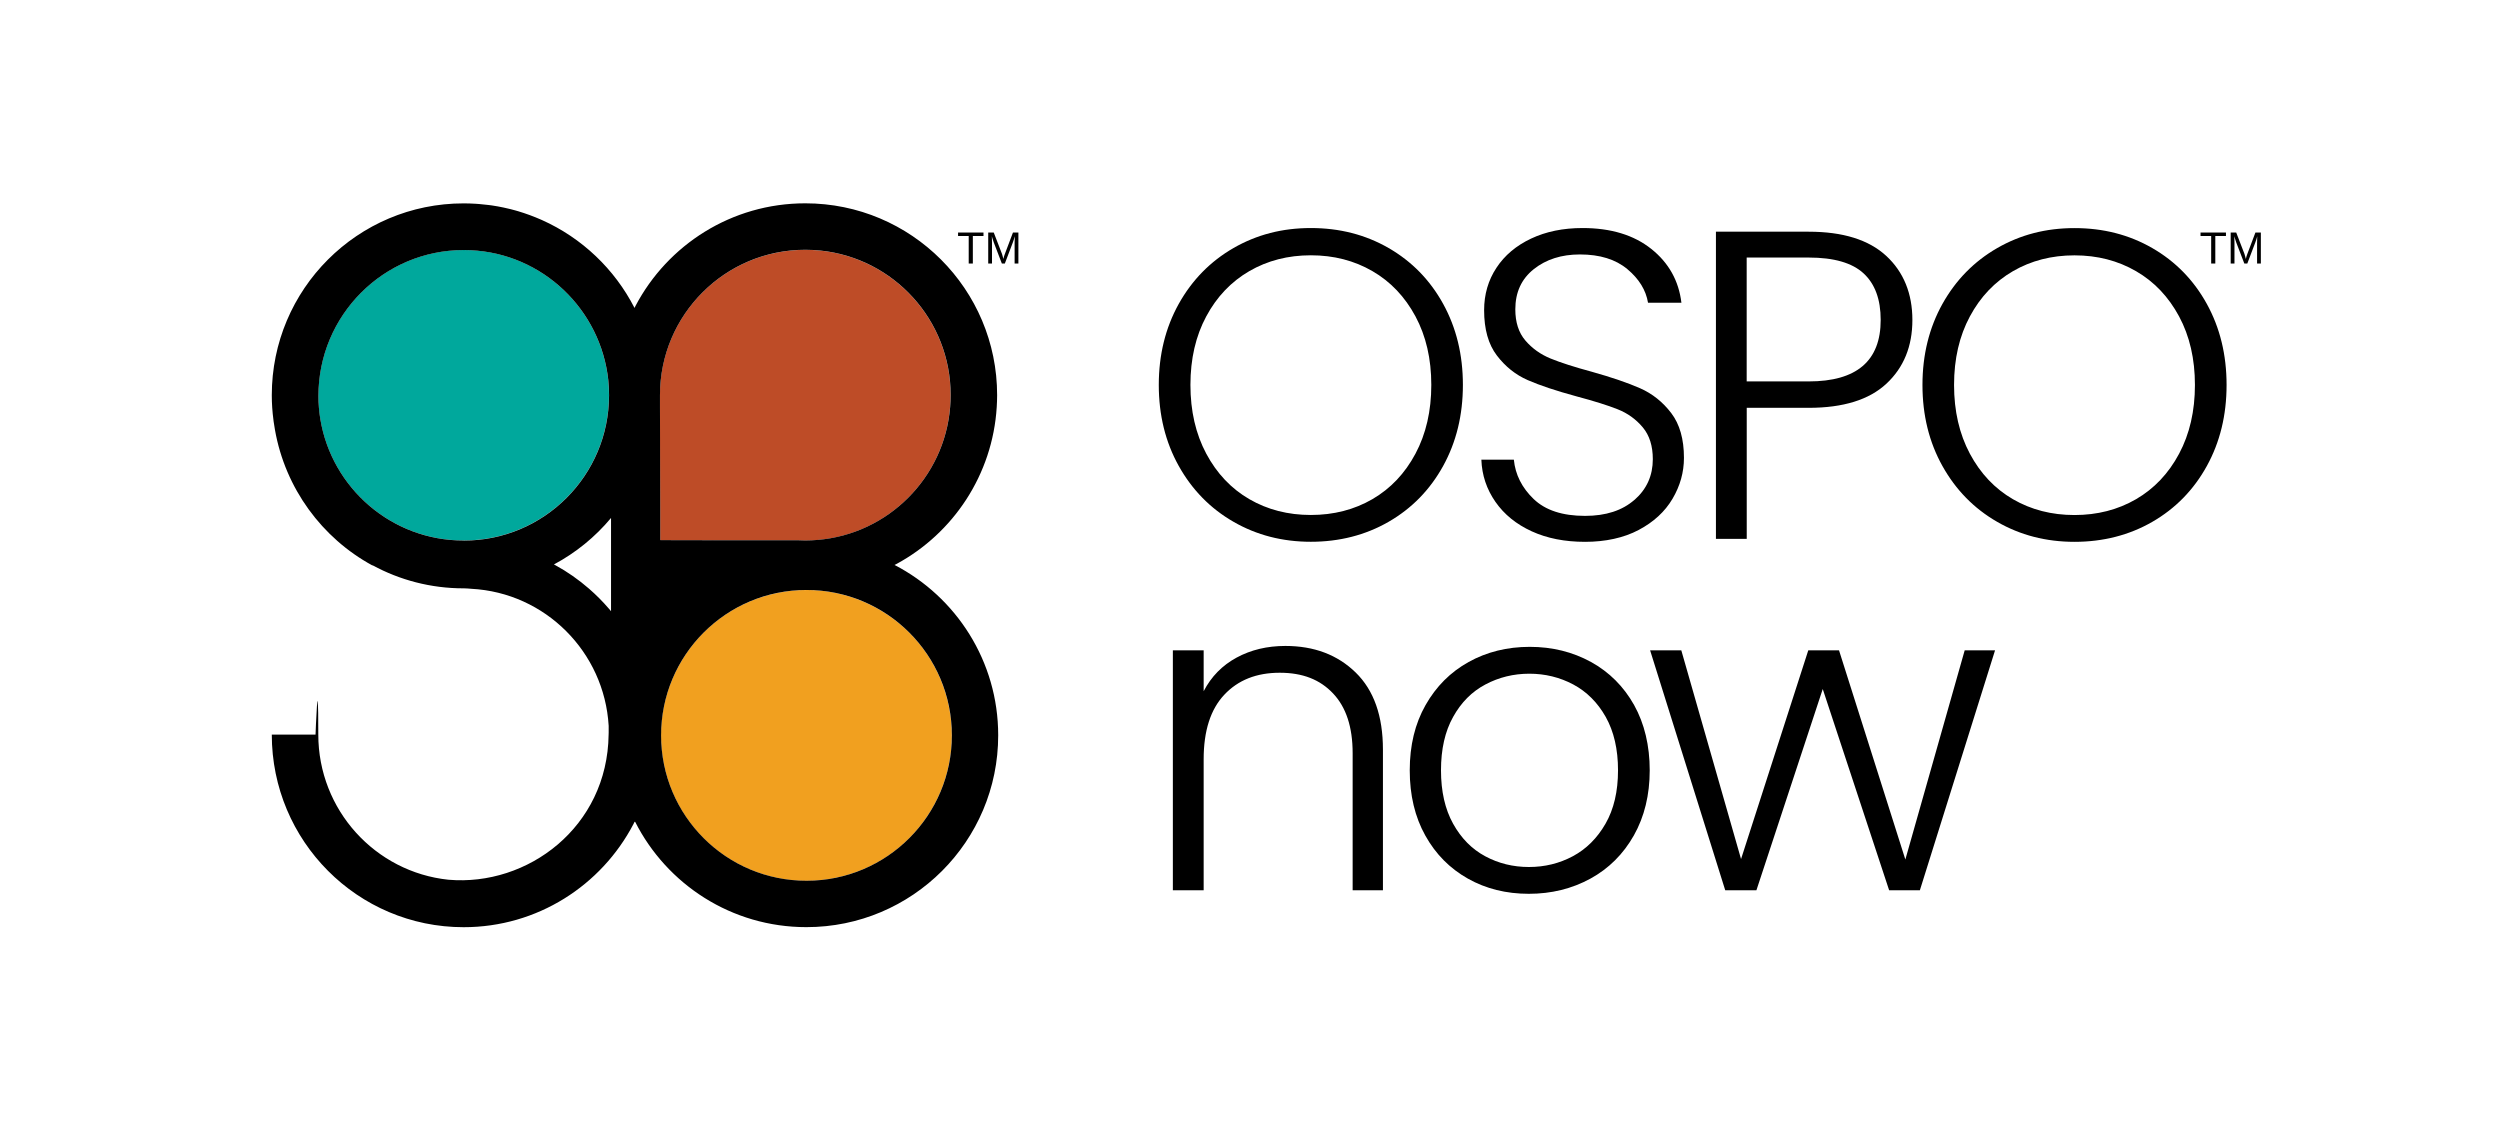
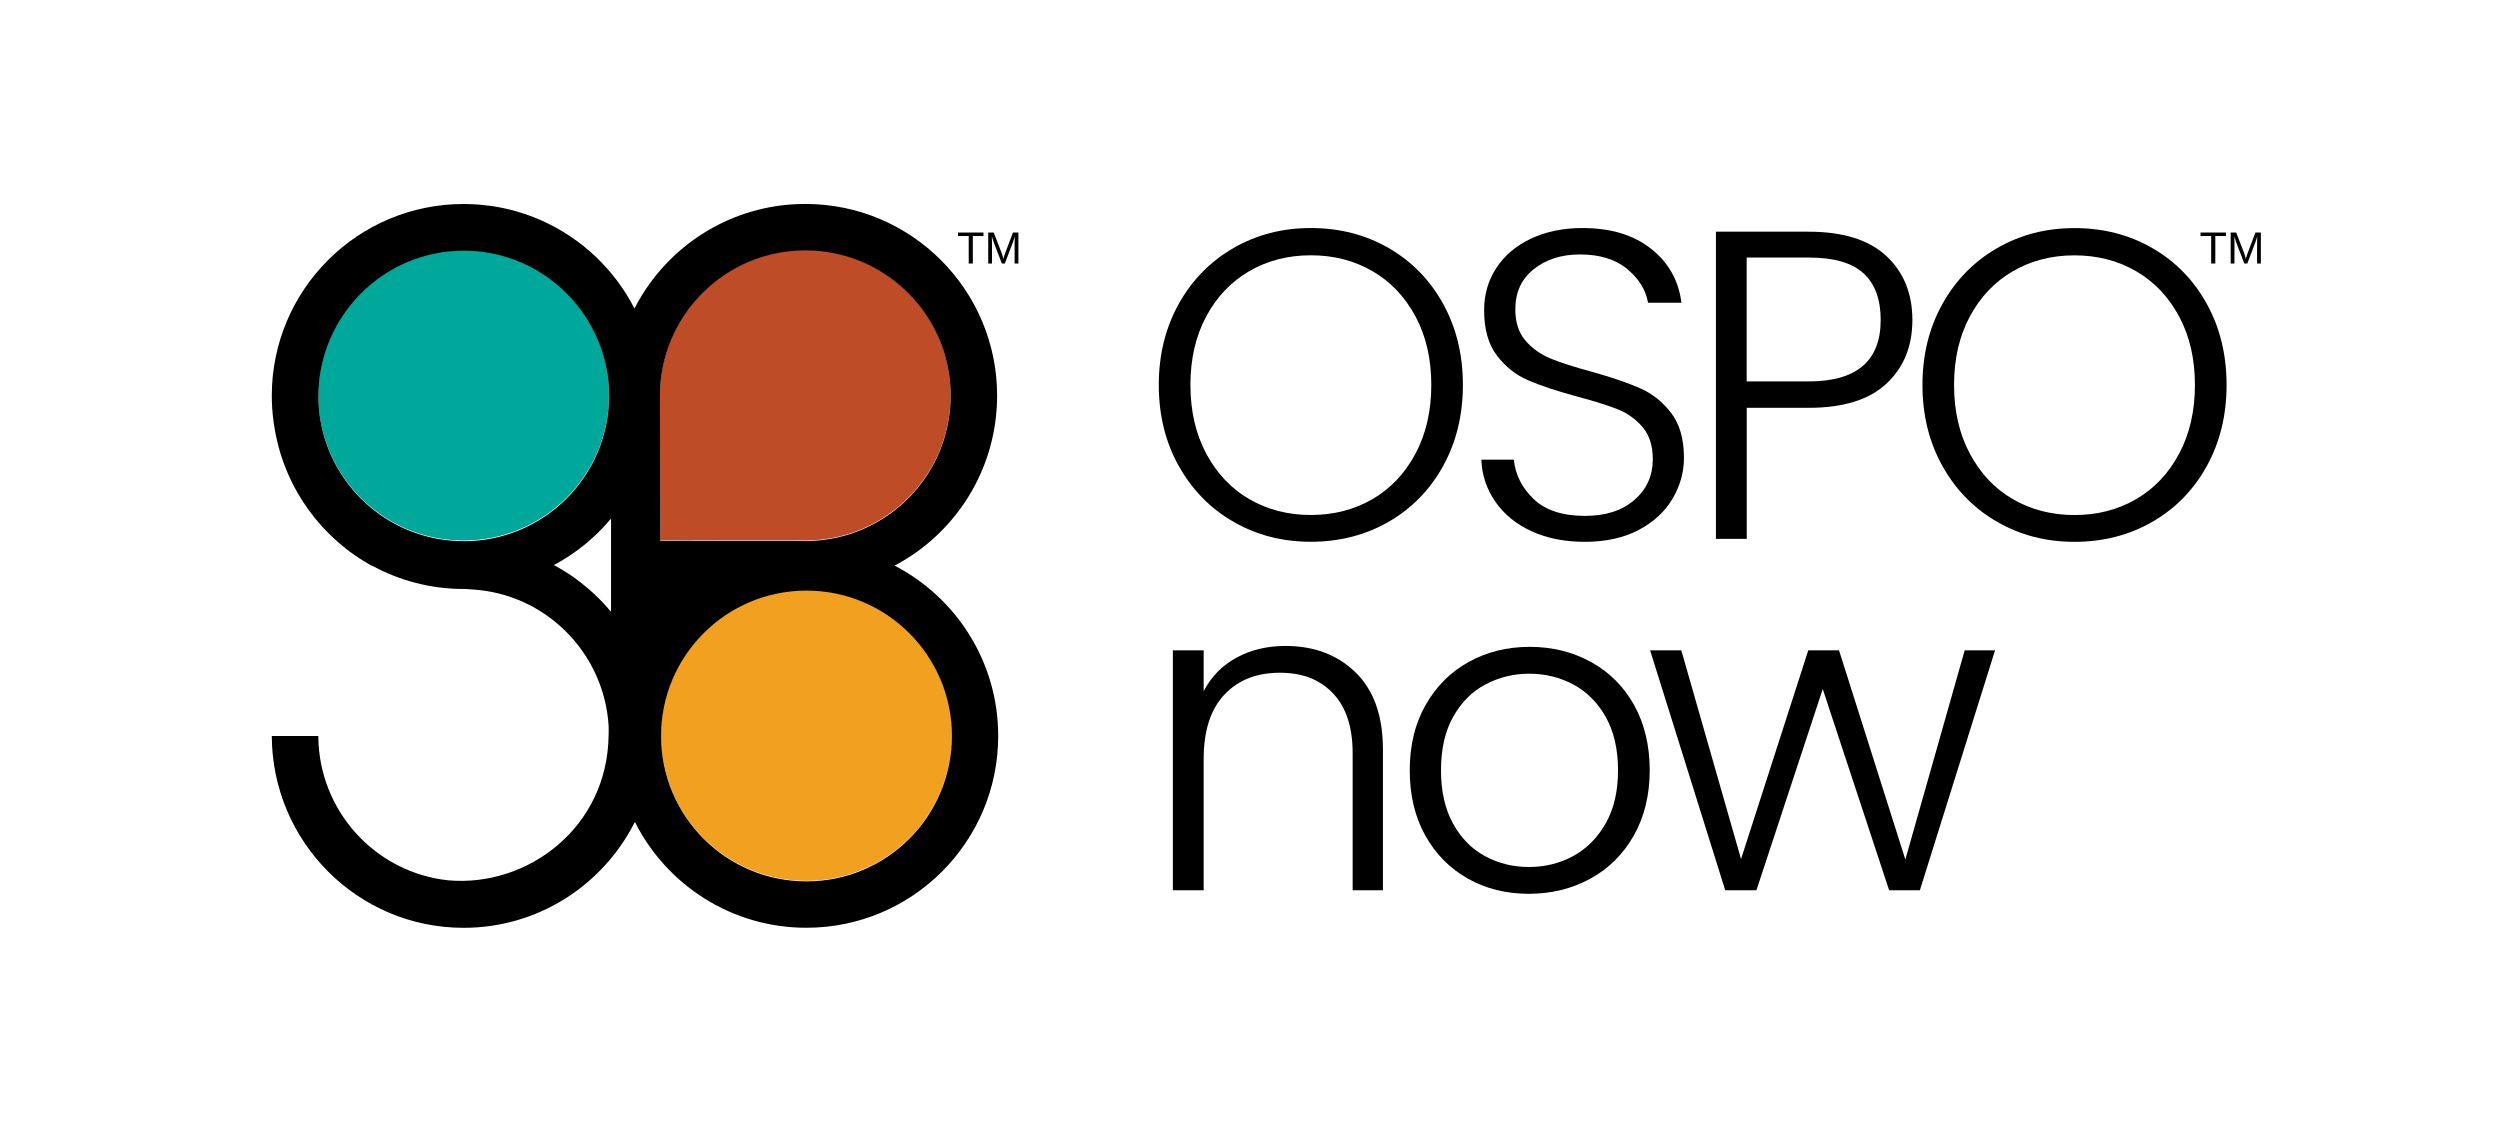
<svg xmlns="http://www.w3.org/2000/svg" width="100%" height="100%" viewBox="0 0 444 201" version="1.1" xml:space="preserve" style="fill-rule:evenodd;clip-rule:evenodd;stroke-linejoin:round;stroke-miterlimit:2;">
  <path d="M256.3,82.76C258.64,78.52 259.81,73.72 259.81,68.36C259.81,63 258.64,58.2 256.3,53.96C253.96,49.72 250.73,46.42 246.62,44.05C242.51,41.68 237.91,40.5 232.81,40.5C227.71,40.5 223.19,41.68 219.07,44.05C214.96,46.42 211.72,49.72 209.35,53.96C206.99,58.2 205.8,63 205.8,68.36C205.8,73.72 206.98,78.52 209.35,82.76C211.72,87 214.95,90.3 219.07,92.67C223.18,95.04 227.76,96.22 232.81,96.22C237.86,96.22 242.51,95.04 246.62,92.67C250.73,90.3 253.96,87 256.3,82.76ZM243.74,88.65C240.51,90.52 236.87,91.46 232.81,91.46C228.75,91.46 225.11,90.52 221.88,88.65C218.66,86.78 216.11,84.09 214.23,80.57C212.36,77.06 211.42,72.99 211.42,68.36C211.42,63.73 212.36,59.67 214.23,56.19C216.1,52.7 218.65,50.03 221.88,48.15C225.11,46.28 228.75,45.34 232.81,45.34C236.87,45.34 240.51,46.28 243.74,48.15C246.97,50.02 249.51,52.7 251.39,56.19C253.26,59.68 254.2,63.73 254.2,68.36C254.2,72.99 253.26,77.06 251.39,80.57C249.52,84.08 246.97,86.77 243.74,88.65Z" style="fill-rule:nonzero;" />
  <path d="M290.28,88.77C288.12,90.67 285.2,91.62 281.5,91.62C277.49,91.62 274.45,90.62 272.37,88.62C270.29,86.62 269.12,84.29 268.86,81.64L263.09,81.64C263.19,84.4 264.03,86.89 265.59,89.13C267.15,91.37 269.3,93.11 272.03,94.36C274.76,95.61 277.92,96.23 281.51,96.23C285.1,96.23 288.38,95.53 291.03,94.12C293.68,92.72 295.69,90.87 297.04,88.58C298.39,86.29 299.07,83.87 299.07,81.32C299.07,77.99 298.32,75.34 296.81,73.36C295.3,71.38 293.45,69.91 291.27,68.95C289.09,67.99 286.22,67.01 282.69,66.02C279.62,65.19 277.19,64.41 275.4,63.68C273.61,62.95 272.11,61.88 270.91,60.48C269.71,59.08 269.12,57.23 269.12,54.94C269.12,51.92 270.21,49.54 272.4,47.8C274.59,46.06 277.32,45.19 280.59,45.19C284.13,45.19 286.94,46.06 289.02,47.8C291.1,49.54 292.32,51.53 292.69,53.77L298.62,53.77C298.15,49.87 296.37,46.68 293.27,44.21C290.17,41.74 286.11,40.5 281.06,40.5C277.62,40.5 274.58,41.12 271.93,42.37C269.28,43.62 267.22,45.35 265.77,47.56C264.31,49.77 263.58,52.28 263.58,55.09C263.58,58.47 264.33,61.15 265.84,63.13C267.35,65.11 269.17,66.56 271.31,67.5C273.45,68.44 276.33,69.4 279.97,70.39C283.09,71.22 285.54,71.99 287.3,72.69C289.07,73.39 290.55,74.46 291.75,75.89C292.95,77.32 293.54,79.21 293.54,81.55C293.54,84.46 292.46,86.87 290.3,88.77L290.28,88.77Z" style="fill-rule:nonzero;" />
  <path d="M310.22,72.43L321.22,72.43C327.36,72.43 331.96,71 335.03,68.14C338.1,65.28 339.64,61.51 339.64,56.83C339.64,52.15 338.09,48.3 334.99,45.44C331.89,42.58 327.3,41.15 321.22,41.15L304.75,41.15L304.75,95.7L310.22,95.7L310.22,72.43ZM310.22,45.74L321.22,45.74C325.7,45.74 328.95,46.68 330.97,48.55C333,50.42 334.01,53.18 334.01,56.82C334.01,64.1 329.75,67.74 321.21,67.74L310.21,67.74L310.21,45.73L310.22,45.74Z" style="fill-rule:nonzero;" />
  <path d="M391.93,53.97C389.59,49.73 386.36,46.43 382.25,44.06C378.14,41.69 373.54,40.51 368.44,40.51C363.34,40.51 358.82,41.69 354.7,44.06C350.59,46.43 347.35,49.73 344.98,53.97C342.62,58.21 341.43,63.01 341.43,68.37C341.43,73.73 342.61,78.53 344.98,82.77C347.35,87.01 350.58,90.31 354.7,92.68C358.81,95.05 363.39,96.23 368.44,96.23C373.49,96.23 378.14,95.05 382.25,92.68C386.36,90.31 389.59,87.01 391.93,82.77C394.27,78.53 395.44,73.73 395.44,68.37C395.44,63.01 394.27,58.21 391.93,53.97ZM387.01,80.58C385.14,84.09 382.59,86.78 379.36,88.66C376.13,90.53 372.49,91.47 368.43,91.47C364.37,91.47 360.73,90.53 357.5,88.66C354.28,86.79 351.73,84.1 349.85,80.58C347.98,77.07 347.04,73 347.04,68.37C347.04,63.74 347.98,59.68 349.85,56.2C351.72,52.71 354.27,50.04 357.5,48.16C360.73,46.29 364.37,45.35 368.43,45.35C372.49,45.35 376.13,46.29 379.36,48.16C382.59,50.03 385.13,52.71 387.01,56.2C388.88,59.69 389.82,63.74 389.82,68.37C389.82,73 388.88,77.07 387.01,80.58Z" style="fill-rule:nonzero;" />
  <path d="M228.28,114.72C225.05,114.72 222.17,115.41 219.62,116.79C217.07,118.17 215.12,120.16 213.77,122.76L213.77,115.5L208.3,115.5L208.3,158.11L213.77,158.11L213.77,134.85C213.77,129.8 214.99,125.98 217.44,123.38C219.88,120.78 223.16,119.48 227.27,119.48C231.38,119.48 234.43,120.7 236.75,123.15C239.07,125.6 240.23,129.13 240.23,133.76L240.23,158.11L245.61,158.11L245.61,133.14C245.61,127.16 244,122.59 240.77,119.44C237.54,116.29 233.38,114.72 228.28,114.72Z" style="fill-rule:nonzero;" />
  <path d="M282.56,117.57C279.31,115.78 275.68,114.88 271.68,114.88C267.68,114.88 264.05,115.78 260.83,117.57C257.6,119.36 255.06,121.91 253.18,125.22C251.3,128.53 250.37,132.39 250.37,136.81C250.37,141.23 251.29,145.1 253.14,148.4C254.98,151.71 257.51,154.25 260.71,156.05C263.91,157.85 267.51,158.74 271.52,158.74C275.53,158.74 279.17,157.84 282.45,156.05C285.72,154.26 288.3,151.69 290.18,148.36C292.05,145.03 292.99,141.18 292.99,136.81C292.99,132.44 292.06,128.52 290.22,125.22C288.37,121.92 285.82,119.37 282.57,117.57L282.56,117.57ZM285.14,146.29C283.66,148.87 281.72,150.79 279.33,152.07C276.93,153.35 274.34,153.98 271.53,153.98C268.72,153.98 266.13,153.34 263.77,152.07C261.4,150.8 259.5,148.87 258.07,146.29C256.64,143.72 255.92,140.55 255.92,136.81C255.92,133.07 256.63,129.9 258.07,127.33C259.5,124.75 261.41,122.83 263.81,121.56C266.2,120.29 268.81,119.65 271.61,119.65C274.41,119.65 277.02,120.29 279.41,121.56C281.8,122.84 283.73,124.76 285.18,127.33C286.63,129.91 287.36,133.07 287.36,136.81C287.36,140.55 286.62,143.72 285.14,146.29Z" style="fill-rule:nonzero;" />
  <path d="M338.39,152.65L326.61,115.5L321.15,115.5L309.21,152.57L298.6,115.5L293.06,115.5L306.4,158.11L311.94,158.11L323.72,122.37L335.51,158.11L340.97,158.11L354.32,115.5L348.93,115.5L338.39,152.65Z" style="fill-rule:nonzero;" />
  <path d="M108.16,70.18C108.16,69.29 108.11,68.41 108.03,67.54C108.03,67.48 108.01,67.42 108.01,67.37C107.97,67.03 107.93,66.7 107.88,66.37C105.98,53.93 95.28,44.4 82.36,44.4C68.1,44.4 56.54,56.01 56.54,70.32C56.54,71.03 56.58,71.73 56.63,72.43C56.66,72.81 56.7,73.18 56.75,73.55C56.75,73.62 56.77,73.69 56.78,73.76C56.81,73.99 56.85,74.22 56.88,74.44C58.91,86.67 69.53,95.99 82.34,95.99C96.6,95.99 108.16,84.43 108.16,70.17L108.16,70.18Z" style="fill:rgb(0,168,156);fill-rule:nonzero;" />
  <path d="M117.2,92.4C117.2,92.4 117.22,92.42 117.23,92.44C117.22,92.43 117.21,92.41 117.2,92.4Z" style="fill-rule:nonzero;" />
  <g transform="matrix(0.973259,-0.22971,0.22971,0.973259,-26.17,36.4)">
    <circle cx="143.22" cy="130.6" r="25.82" style="fill:rgb(241,160,31);" />
  </g>
  <path d="M126.73,95.96L141.64,95.96C142.1,95.98 142.55,96 143.02,96C143.75,96 144.48,95.96 145.19,95.9C157.74,94.85 167.73,84.84 168.74,72.28C168.8,71.59 168.83,70.89 168.83,70.18C168.83,56.83 158.7,45.86 145.72,44.51C144.83,44.42 143.93,44.37 143.02,44.37C128.76,44.37 117.2,55.93 117.2,70.19L117.2,72.29L117.25,90.29L117.25,95.91C117.25,95.91 117.27,95.94 117.29,95.95L126.73,95.97L126.73,95.96Z" style="fill:rgb(190,76,39);fill-rule:nonzero;" />
  <path d="M126.73,95.96L141.64,95.96C142.1,95.98 142.55,96 143.02,96C143.75,96 144.48,95.96 145.19,95.9C157.74,94.85 167.73,84.84 168.74,72.28C168.8,71.59 168.83,70.89 168.83,70.18C168.83,56.83 158.7,45.86 145.72,44.51C144.83,44.42 143.93,44.37 143.02,44.37C128.76,44.37 117.2,55.93 117.2,70.19L117.2,72.29L117.25,90.29L117.25,95.91C117.25,95.91 117.27,95.94 117.29,95.95L126.73,95.97L126.73,95.96Z" style="fill:none;fill-rule:nonzero;" />
  <path d="M117.2,92.4C117.2,92.4 117.22,92.42 117.23,92.44C117.22,92.43 117.21,92.41 117.2,92.4Z" style="fill:none;fill-rule:nonzero;" />
  <path d="M108.16,70.18C108.16,69.29 108.11,68.41 108.03,67.54C108.03,67.48 108.01,67.42 108.01,67.37C107.97,67.03 107.93,66.7 107.88,66.37C105.98,53.93 95.28,44.4 82.36,44.4C68.1,44.4 56.54,56.01 56.54,70.32C56.54,71.03 56.58,71.73 56.63,72.43C56.66,72.81 56.7,73.18 56.75,73.55C56.75,73.62 56.77,73.69 56.78,73.76C56.81,73.99 56.85,74.22 56.88,74.44C58.91,86.67 69.53,95.99 82.34,95.99C96.6,95.99 108.16,84.43 108.16,70.17L108.16,70.18Z" style="fill:none;fill-rule:nonzero;" />
  <g transform="matrix(0.973259,-0.22971,0.22971,0.973259,-26.17,36.4)">
    <circle cx="143.22" cy="130.6" r="25.82" style="fill:none;" />
  </g>
-   <path d="M158.87,100.34C158.99,100.28 159.12,100.22 159.24,100.15C169.29,94.7 176.28,84.33 177.02,72.28C177.06,71.59 177.09,70.89 177.09,70.18C177.09,51.36 161.84,36.11 143.02,36.11C129.92,36.11 118.56,43.5 112.86,54.34C112.8,54.45 112.75,54.57 112.69,54.69C109.16,47.79 103.35,42.26 96.25,39.08C96.2,39.06 96.14,39.03 96.09,39.01C94.77,38.43 93.41,37.93 92.01,37.51C91.85,37.46 91.69,37.42 91.52,37.37C90.96,37.21 90.4,37.07 89.83,36.95C89.68,36.92 89.54,36.88 89.39,36.85C88.71,36.71 88.03,36.58 87.33,36.48C87.15,36.45 86.97,36.44 86.79,36.41C86.25,36.34 85.71,36.28 85.16,36.24C84.94,36.22 84.72,36.2 84.5,36.19C83.8,36.15 83.1,36.12 82.39,36.12L82.34,36.12C63.52,36.12 48.27,51.37 48.27,70.19C48.27,71.67 48.37,73.12 48.56,74.55C48.57,74.64 48.58,74.73 48.59,74.82C48.66,75.33 48.74,75.83 48.83,76.33C50.67,86.75 57.18,95.55 66.13,100.42C66.14,100.42 66.16,100.41 66.18,100.4C70.99,103.01 76.49,104.49 82.34,104.49L82.47,104.49L82.43,104.49C82.86,104.49 83.14,104.53 83.71,104.57C96.82,105.26 107.33,115.77 108.1,128.91L108.1,130.11C108.1,130.23 108.09,130.34 108.09,130.46C107.89,146.91 93.7,157.46 79.64,156.24C66.65,154.88 56.53,143.86 56.53,130.46C56.53,117.06 56.04,130.46 56.04,130.46L48.27,130.46C48.27,149.36 63.52,164.67 82.34,164.67C95.44,164.67 106.8,157.25 112.5,146.36C112.57,146.23 112.63,146.09 112.7,145.95L112.8,145.95C118.42,157.05 129.92,164.66 143.21,164.66C162.03,164.66 177.28,149.41 177.28,130.59C177.28,117.42 169.8,106 158.86,100.33L158.87,100.34ZM82.35,96C69.55,96 58.92,86.68 56.89,74.45C56.85,74.22 56.82,73.99 56.79,73.77C56.79,73.7 56.77,73.63 56.76,73.56C56.71,73.19 56.67,72.81 56.64,72.44C56.58,71.74 56.55,71.04 56.55,70.33C56.55,56.01 68.11,44.41 82.37,44.41C95.29,44.41 105.99,53.94 107.89,66.38C107.94,66.71 107.98,67.05 108.02,67.38C108.02,67.44 108.04,67.5 108.04,67.55C108.13,68.42 108.17,69.3 108.17,70.19C108.17,84.45 96.61,96.01 82.35,96.01L82.35,96ZM108.52,91.99L108.52,108.55C108.4,108.41 108.29,108.28 108.17,108.14C108.15,108.12 108.14,108.1 108.12,108.08C107.04,106.82 105.87,105.65 104.62,104.56C102.77,102.95 100.75,101.53 98.58,100.35L98.38,100.25L98.37,100.25C102.27,98.17 105.71,95.36 108.52,91.99ZM117.21,86.76L117.21,90.27L117.21,86.76ZM117.21,92.4C117.21,92.4 117.23,92.42 117.24,92.44C117.23,92.43 117.22,92.42 117.21,92.4ZM117.26,95.9L117.26,90.28L117.21,72.28L117.21,70.18C117.21,55.92 128.77,44.36 143.03,44.36C143.94,44.36 144.84,44.41 145.73,44.5C158.72,45.85 168.84,56.83 168.84,70.17C168.84,70.88 168.81,71.57 168.75,72.27C167.74,84.83 157.75,94.84 145.2,95.89C144.48,95.95 143.76,95.99 143.03,95.99C142.57,95.99 142.11,95.98 141.65,95.95L126.74,95.95L117.3,95.93C117.28,95.92 117.26,95.91 117.26,95.89L117.26,95.9ZM143.23,156.42C128.97,156.42 117.41,144.86 117.41,130.6C117.41,116.34 128.97,104.78 143.23,104.78C157.49,104.78 169.05,116.34 169.05,130.6C169.05,144.86 157.49,156.42 143.23,156.42Z" style="fill-rule:nonzero;" />
-   <g transform="matrix(1,0,0,1,-14.518,8.98505)">
-     <g transform="matrix(8,0,0,8,416.695,37.8172)">
-         </g>
-     <text x="405.144px" y="37.817px" style="font-family:'ArialMT', 'Arial', sans-serif;font-size:8px;">TM</text>
+   <g transform="matrix(1,0,0,1,0,0.11)">
+     <path d="M56.53,130.609C56.605,143.941 66.698,154.885 79.64,156.24C93.7,157.46 107.89,146.91 108.09,130.46C108.09,130.34 108.1,130.23 108.1,130.11L108.1,128.91C107.33,115.77 96.82,105.26 83.71,104.57C83.158,104.531 82.878,104.492 82.47,104.49C82.457,104.49 82.443,104.49 82.43,104.49L82.34,104.49C76.49,104.49 70.99,103.01 66.18,100.4C66.16,100.41 66.14,100.42 66.13,100.42C57.18,95.55 50.67,86.75 48.83,76.33C48.74,75.83 48.66,75.33 48.59,74.82L48.56,74.55C48.37,73.12 48.27,71.67 48.27,70.19C48.27,51.37 63.52,36.12 82.34,36.12L82.39,36.12C83.1,36.12 83.8,36.15 84.5,36.19C84.72,36.2 84.94,36.22 85.16,36.24C85.71,36.28 86.25,36.34 86.79,36.41C86.97,36.44 87.15,36.45 87.33,36.48C88.03,36.58 88.71,36.71 89.39,36.85C89.54,36.88 89.68,36.92 89.83,36.95C90.4,37.07 90.96,37.21 91.52,37.37C91.69,37.42 91.85,37.46 92.01,37.51C93.41,37.93 94.77,38.43 96.09,39.01C96.14,39.03 96.2,39.06 96.25,39.08C103.35,42.26 109.16,47.79 112.69,54.69C112.75,54.57 112.8,54.45 112.86,54.34C118.56,43.5 129.92,36.11 143.02,36.11C161.84,36.11 177.09,51.36 177.09,70.18C177.09,70.89 177.06,71.59 177.02,72.28C176.28,84.33 169.29,94.7 159.24,100.15C159.122,100.219 158.993,100.278 158.875,100.338C169.807,106.01 177.28,117.426 177.28,130.59C177.28,149.41 162.03,164.66 143.21,164.66C129.92,164.66 118.42,157.05 112.8,145.95L112.7,145.95C112.63,146.09 112.57,146.23 112.5,146.36C106.8,157.25 95.44,164.67 82.34,164.67C63.569,164.67 48.35,149.44 48.27,130.609L56.53,130.609ZM82.35,96L82.35,96.01C96.61,96.01 108.17,84.45 108.17,70.19C108.17,69.3 108.13,68.42 108.04,67.55C108.04,67.5 108.02,67.44 108.02,67.38C107.98,67.05 107.94,66.71 107.89,66.38C105.99,53.94 95.29,44.41 82.37,44.41C68.11,44.41 56.55,56.01 56.55,70.33C56.55,71.04 56.58,71.74 56.64,72.44C56.67,72.81 56.71,73.19 56.76,73.56C56.77,73.63 56.79,73.7 56.79,73.77C56.82,73.99 56.85,74.22 56.89,74.45C58.92,86.68 69.55,96 82.35,96ZM143.23,156.42C157.49,156.42 169.05,144.86 169.05,130.6C169.05,116.34 157.49,104.78 143.23,104.78C128.97,104.78 117.41,116.34 117.41,130.6C117.41,144.86 128.97,156.42 143.23,156.42ZM117.21,92.4C117.22,92.42 117.23,92.43 117.24,92.44C117.23,92.42 117.21,92.4 117.21,92.4ZM108.52,91.99C105.71,95.36 102.27,98.17 98.37,100.25L98.38,100.25L98.58,100.35C100.75,101.53 102.77,102.95 104.62,104.56C105.87,105.65 107.04,106.82 108.12,108.08C108.14,108.1 108.15,108.12 108.17,108.14C108.29,108.28 108.4,108.41 108.52,108.55L108.52,91.99ZM117.26,95.89C117.26,95.91 117.28,95.92 117.3,95.93L126.74,95.95L141.65,95.95C142.11,95.98 142.57,95.99 143.03,95.99C143.76,95.99 144.48,95.95 145.2,95.89C157.75,94.84 167.74,84.83 168.75,72.27C168.81,71.57 168.84,70.88 168.84,70.17C168.84,56.83 158.72,45.85 145.73,44.5C144.84,44.41 143.94,44.36 143.03,44.36C128.77,44.36 117.21,55.92 117.21,70.18L117.21,72.28L117.26,90.28L117.26,95.89Z" />
  </g>
-   <g transform="matrix(1,0,0,1,-235.18,8.98505)">
-     <g transform="matrix(8,0,0,8,416.695,37.8172)">
-         </g>
-     <text x="405.144px" y="37.817px" style="font-family:'ArialMT', 'Arial', sans-serif;font-size:8px;">TM</text>
+   <g transform="matrix(1,0,0,1,390.626,46.8021)">
+     <text x="0px" y="0px" style="font-family:'ArialMT', 'Arial', sans-serif;font-size:8px;">TM</text>
+   </g>
+   <g transform="matrix(1,0,0,1,169.964,46.8021)">
+     <text x="0px" y="0px" style="font-family:'ArialMT', 'Arial', sans-serif;font-size:8px;">TM</text>
  </g>
</svg>
